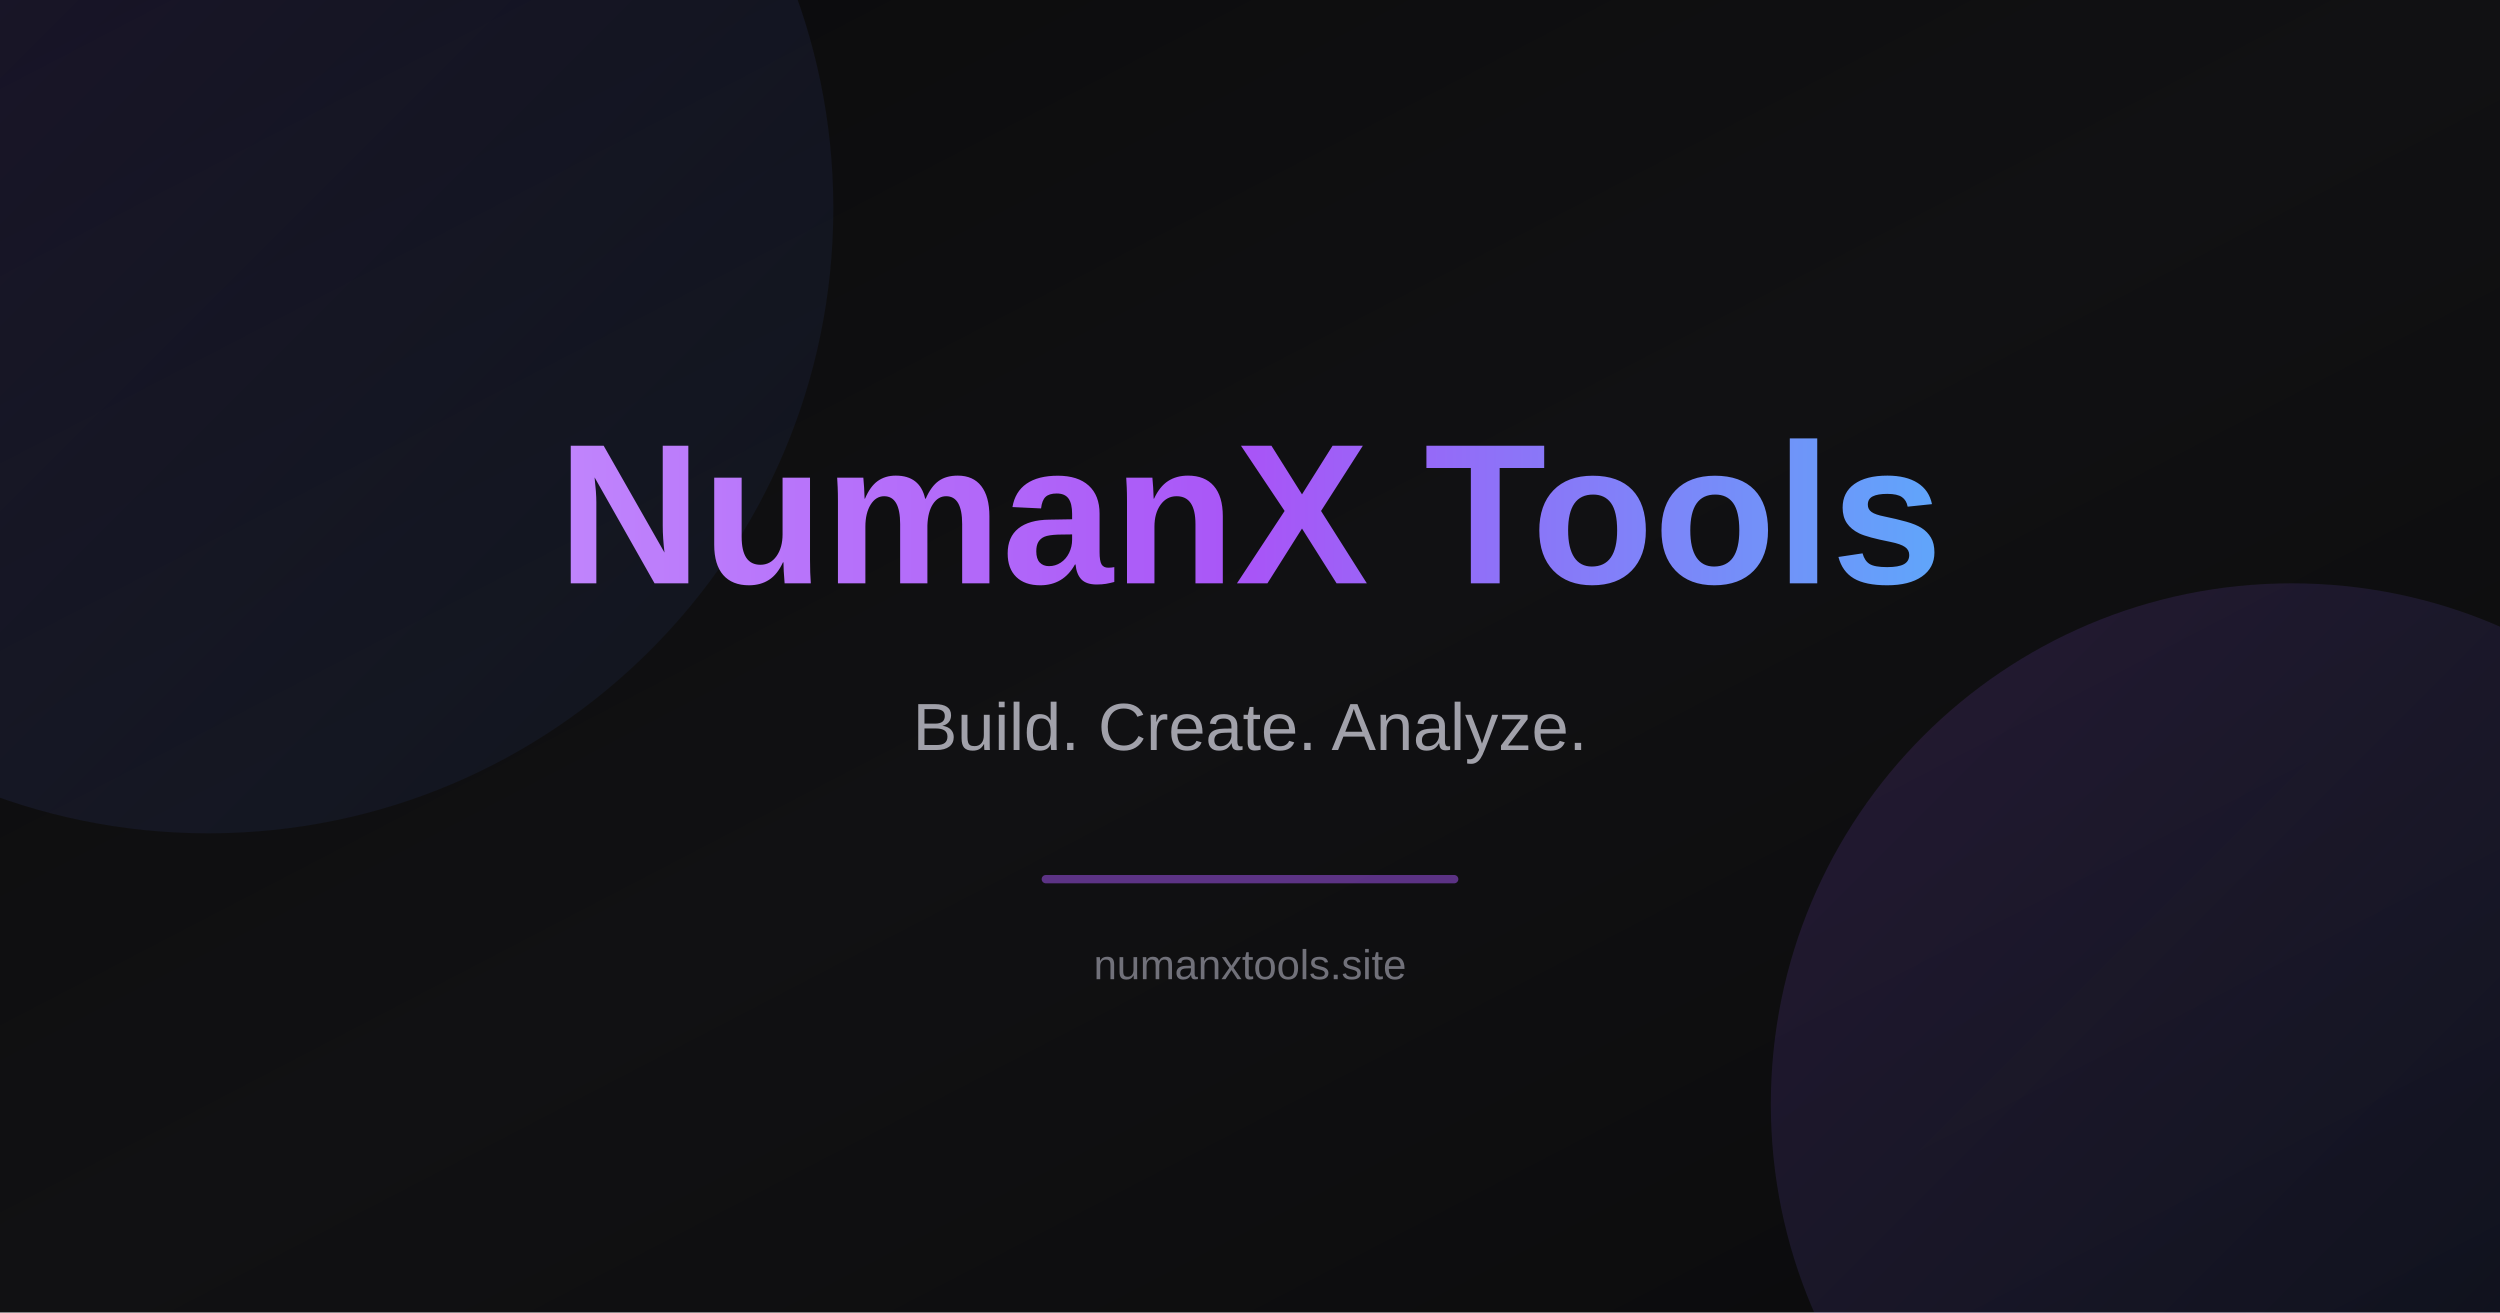
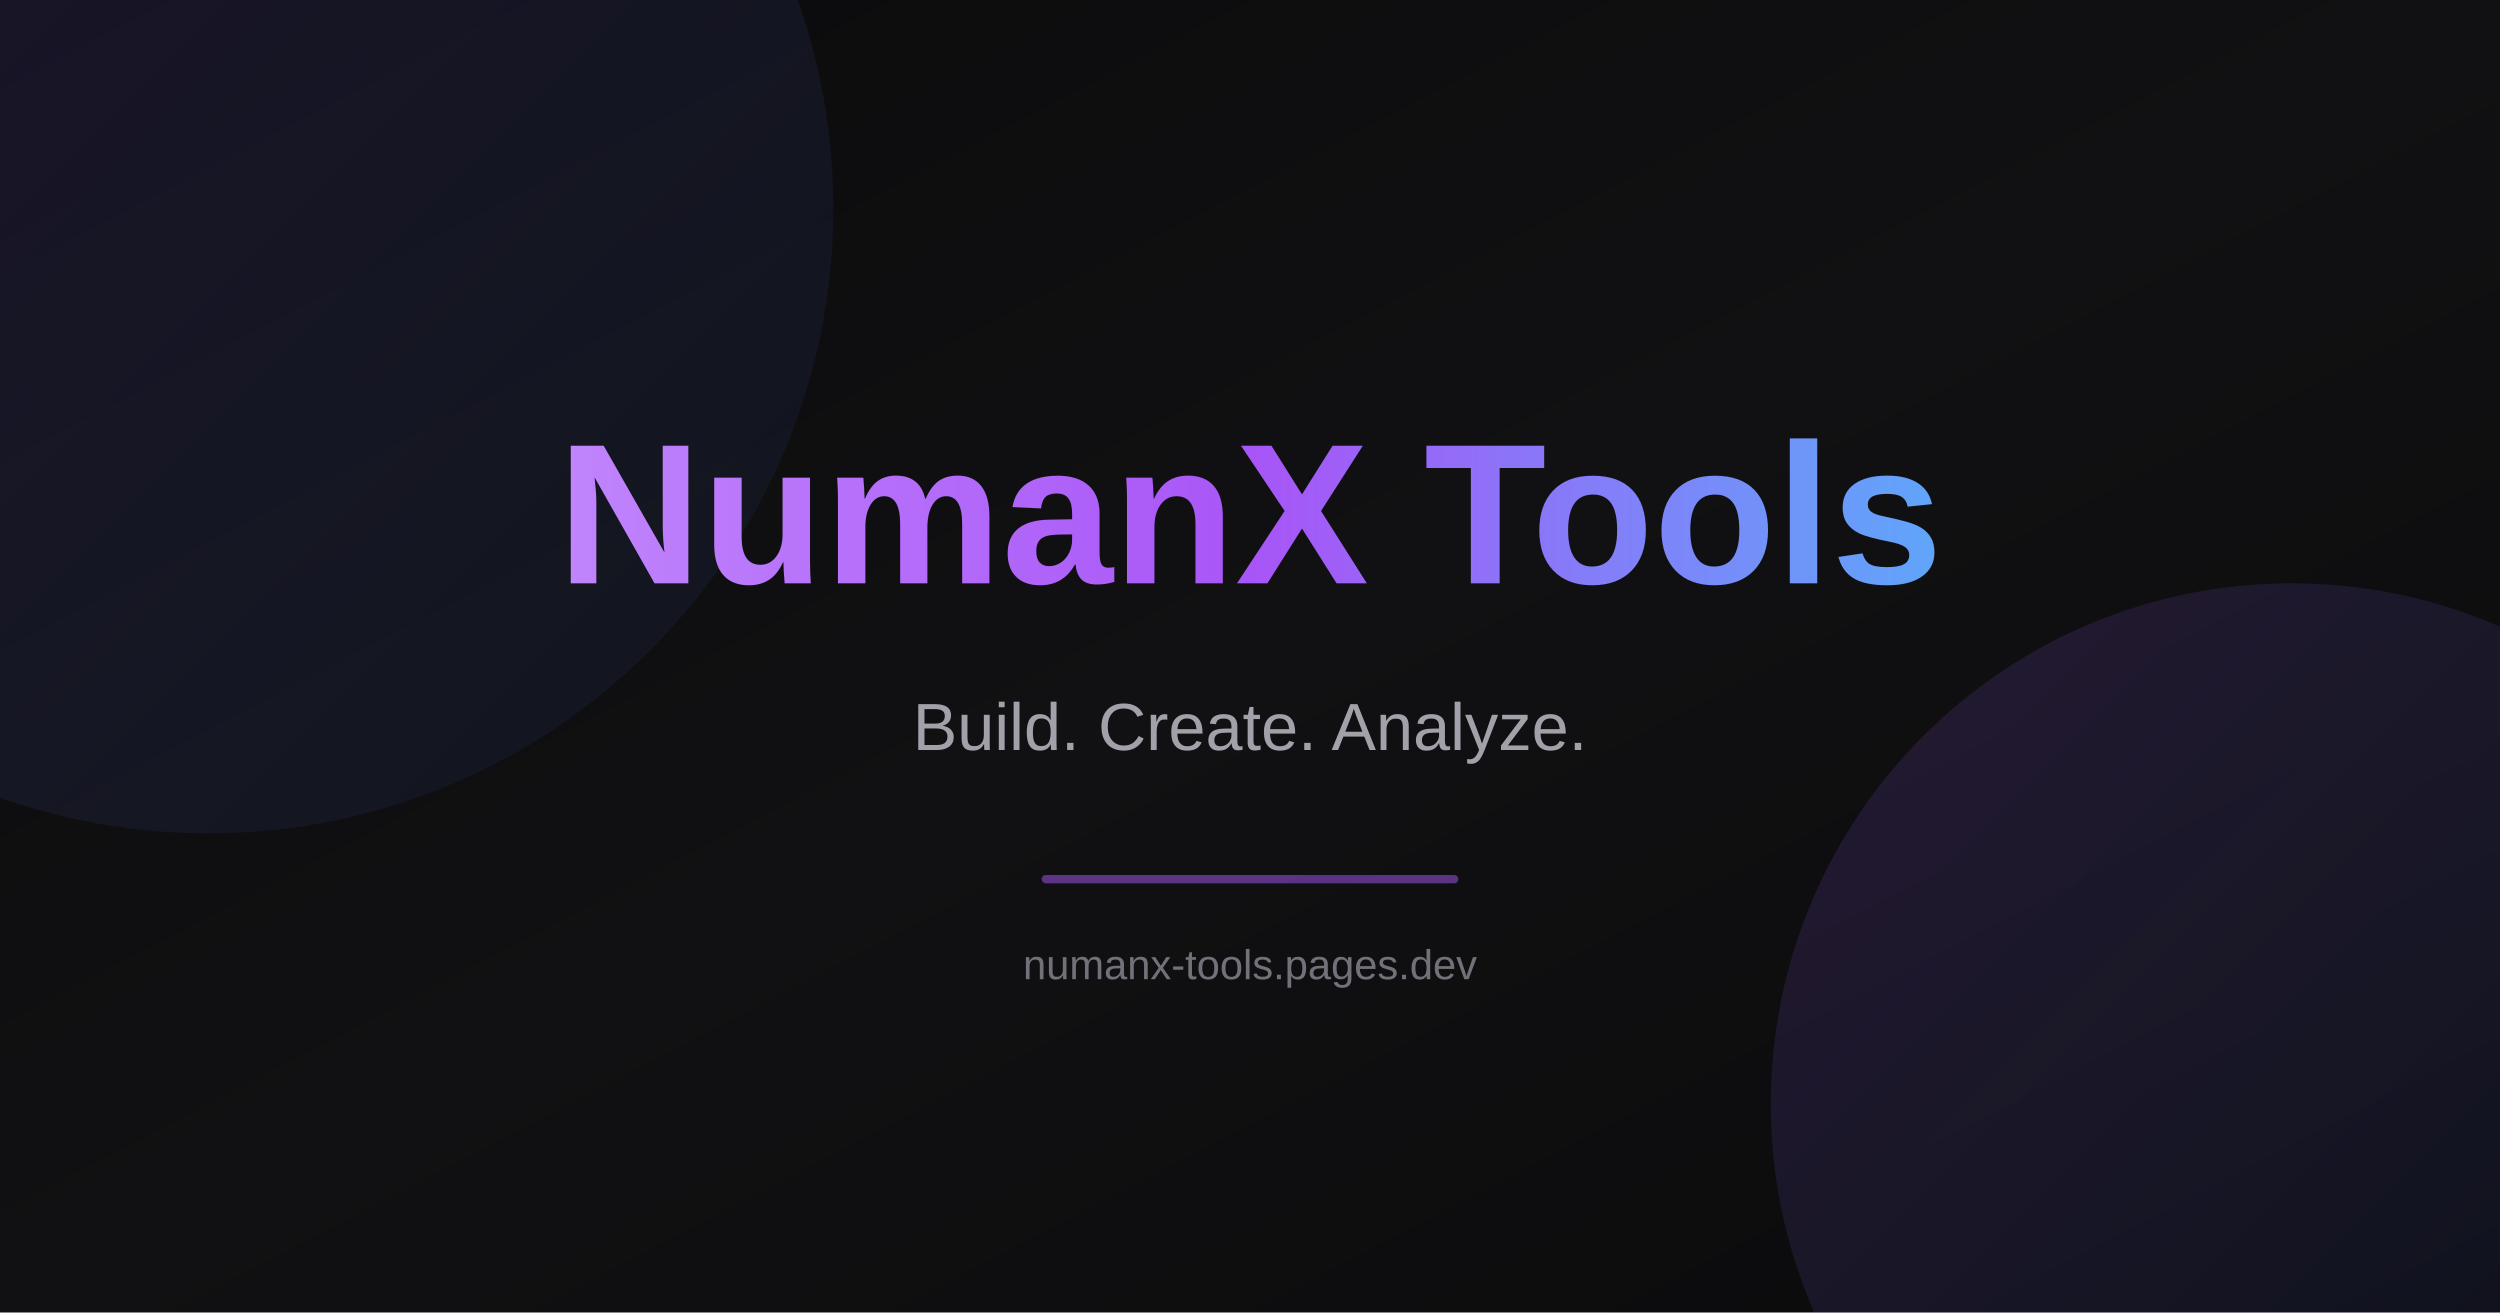
<svg xmlns="http://www.w3.org/2000/svg" viewBox="0 0 1200 630">
  <defs>
    <linearGradient id="bg" x1="0%" y1="0%" x2="100%" y2="100%">
      <stop offset="0%" stop-color="#0a0a0b" />
      <stop offset="50%" stop-color="#111113" />
      <stop offset="100%" stop-color="#0a0a0b" />
    </linearGradient>
    <linearGradient id="glow1" x1="0%" y1="0%" x2="100%" y2="100%">
      <stop offset="0%" stop-color="#a855f7" stop-opacity="0.15" />
      <stop offset="100%" stop-color="#3b82f6" stop-opacity="0.05" />
    </linearGradient>
    <linearGradient id="textGrad" x1="0%" y1="0%" x2="100%" y2="0%">
      <stop offset="0%" stop-color="#c084fc" />
      <stop offset="50%" stop-color="#a855f7" />
      <stop offset="100%" stop-color="#60a5fa" />
    </linearGradient>
  </defs>
  <rect width="1200" height="630" fill="url(#bg)" />
  <circle cx="100" cy="100" r="300" fill="url(#glow1)" />
  <circle cx="1100" cy="530" r="250" fill="url(#glow1)" />
  <text x="600" y="280" font-family="Arial,sans-serif" font-size="96" font-weight="900" fill="url(#textGrad)" text-anchor="middle">NumanX Tools</text>
  <text x="600" y="360" font-family="Arial,sans-serif" font-size="32" fill="#a1a1aa" text-anchor="middle">Build. Create. Analyze.</text>
  <rect x="500" y="420" width="200" height="4" rx="2" fill="#a855f7" opacity="0.5" />
-   <text x="600" y="470" font-family="Arial,sans-serif" font-size="20" fill="#71717a" text-anchor="middle">numanxtools.site</text>
+   <text x="600" y="470" font-family="Arial,sans-serif" font-size="20" fill="#71717a" text-anchor="middle">numanx-tools.pages.dev</text>
</svg>
